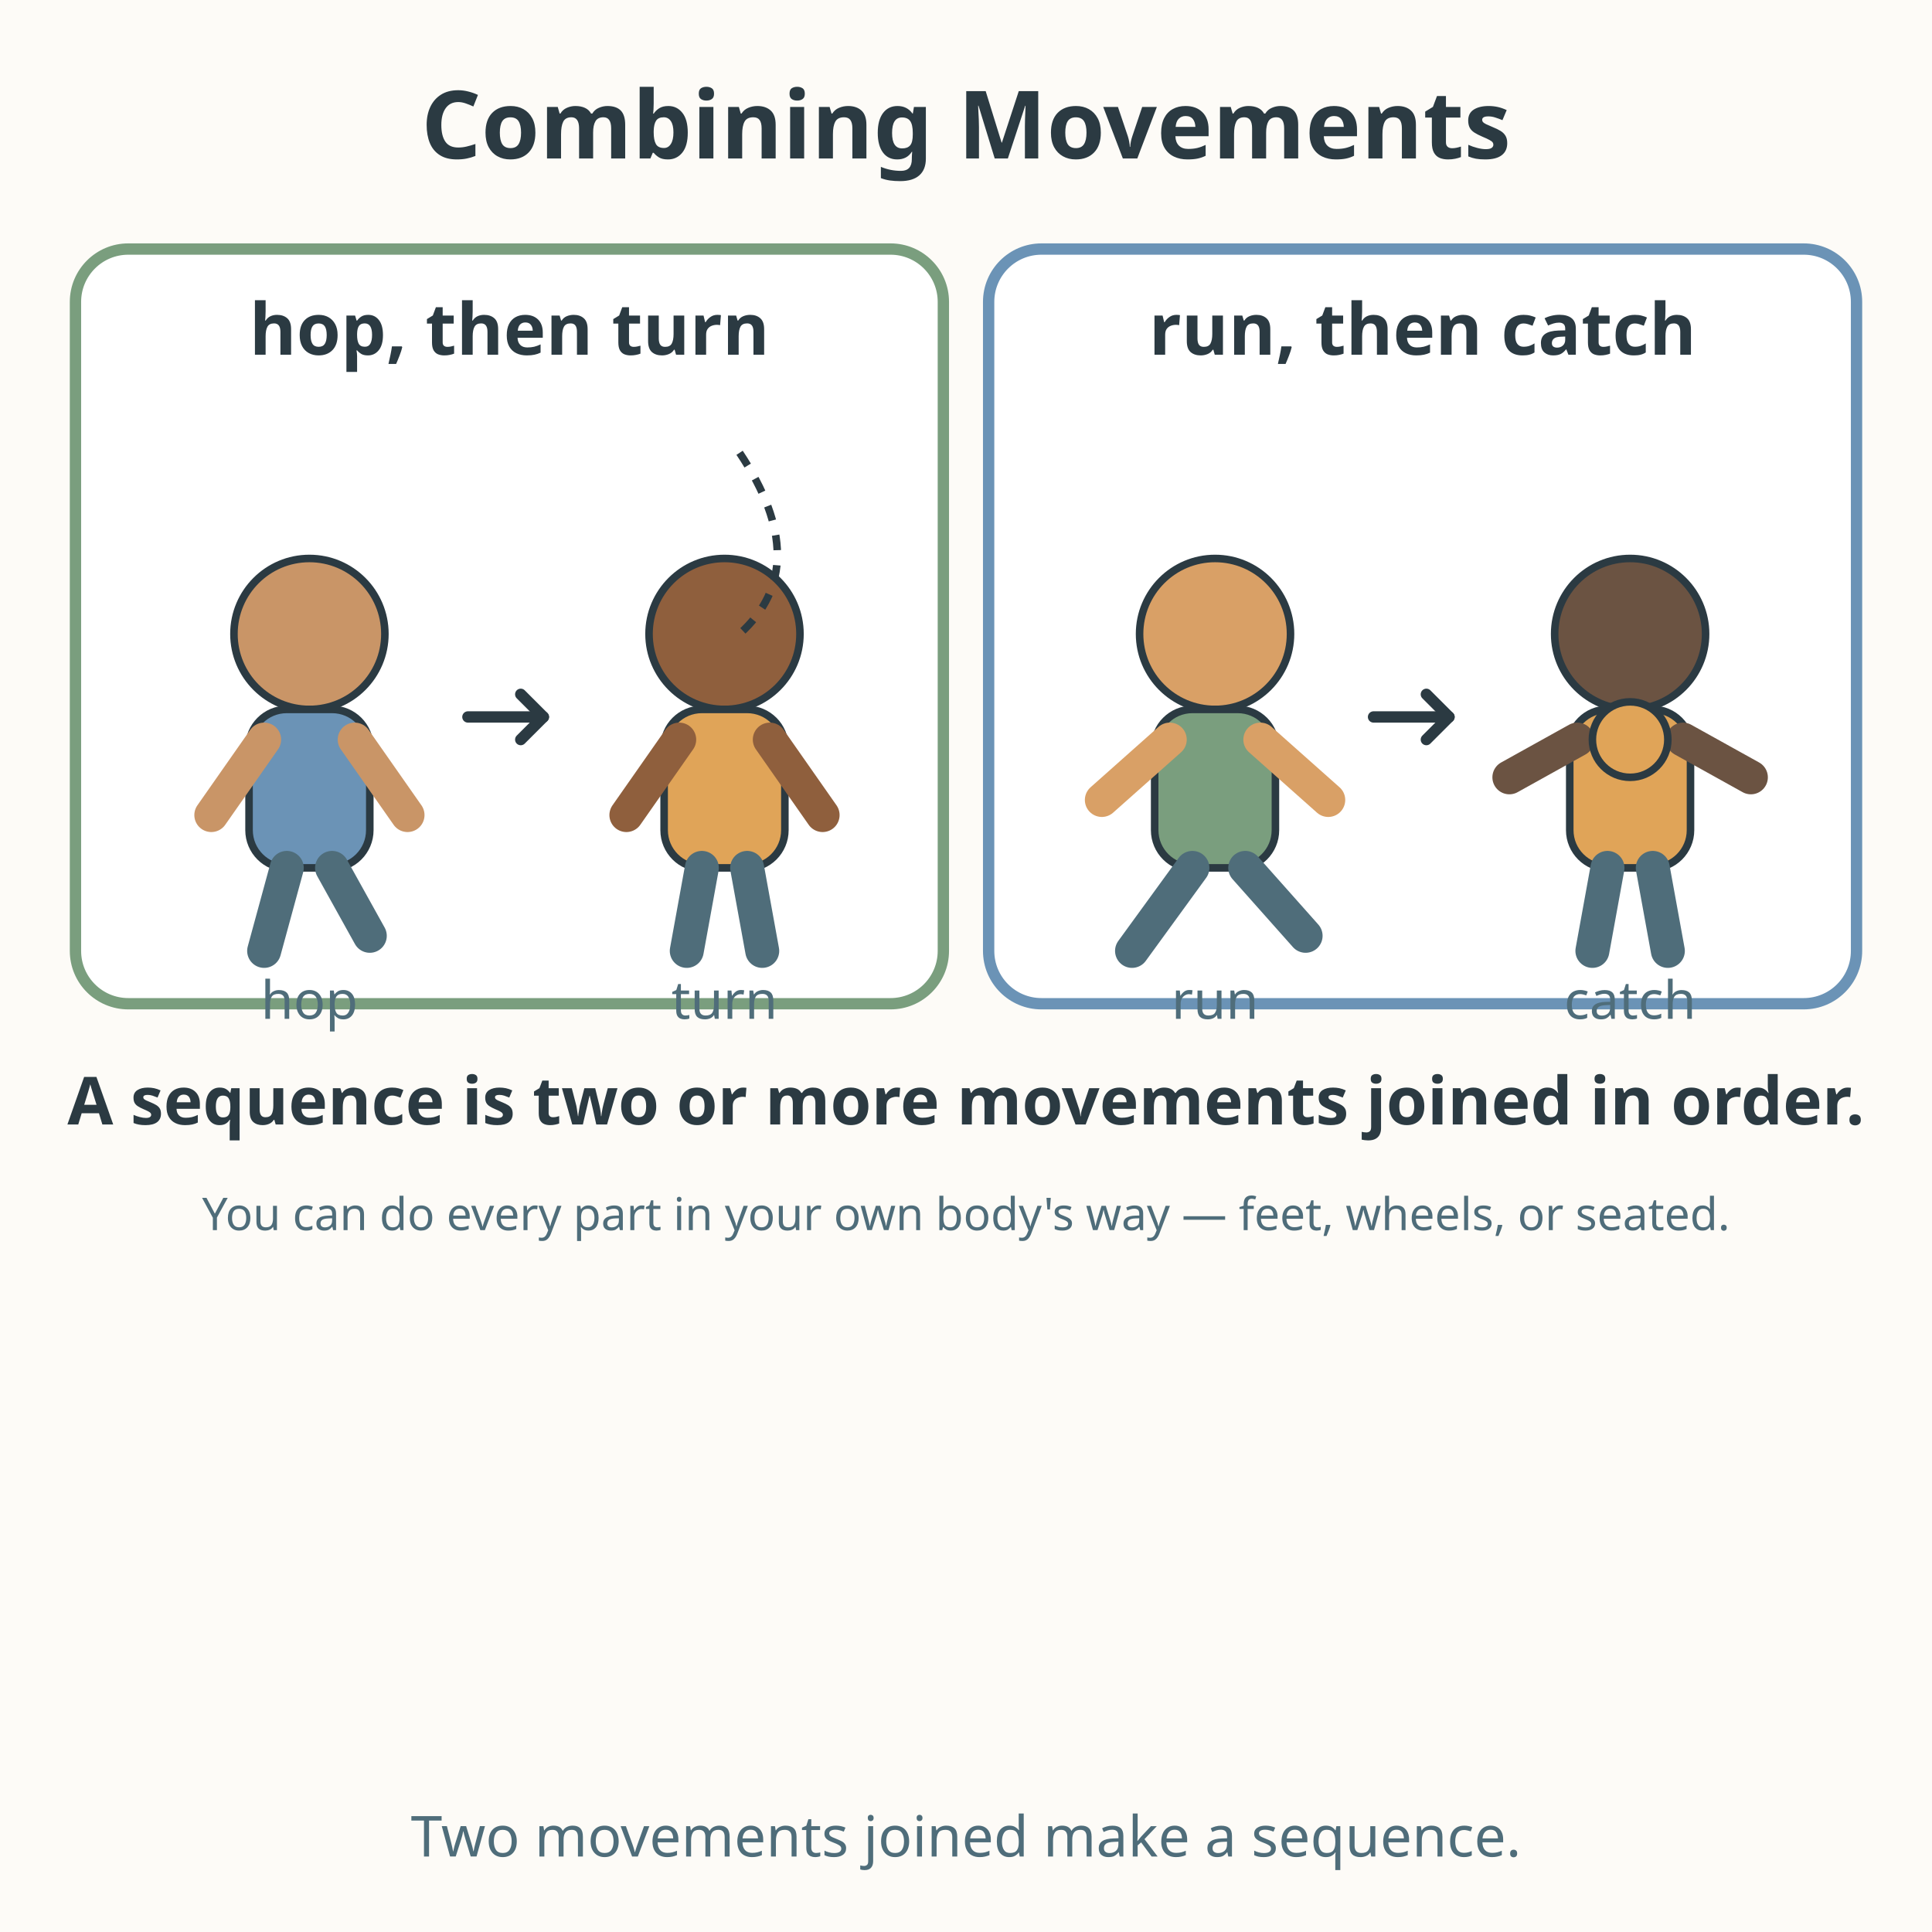
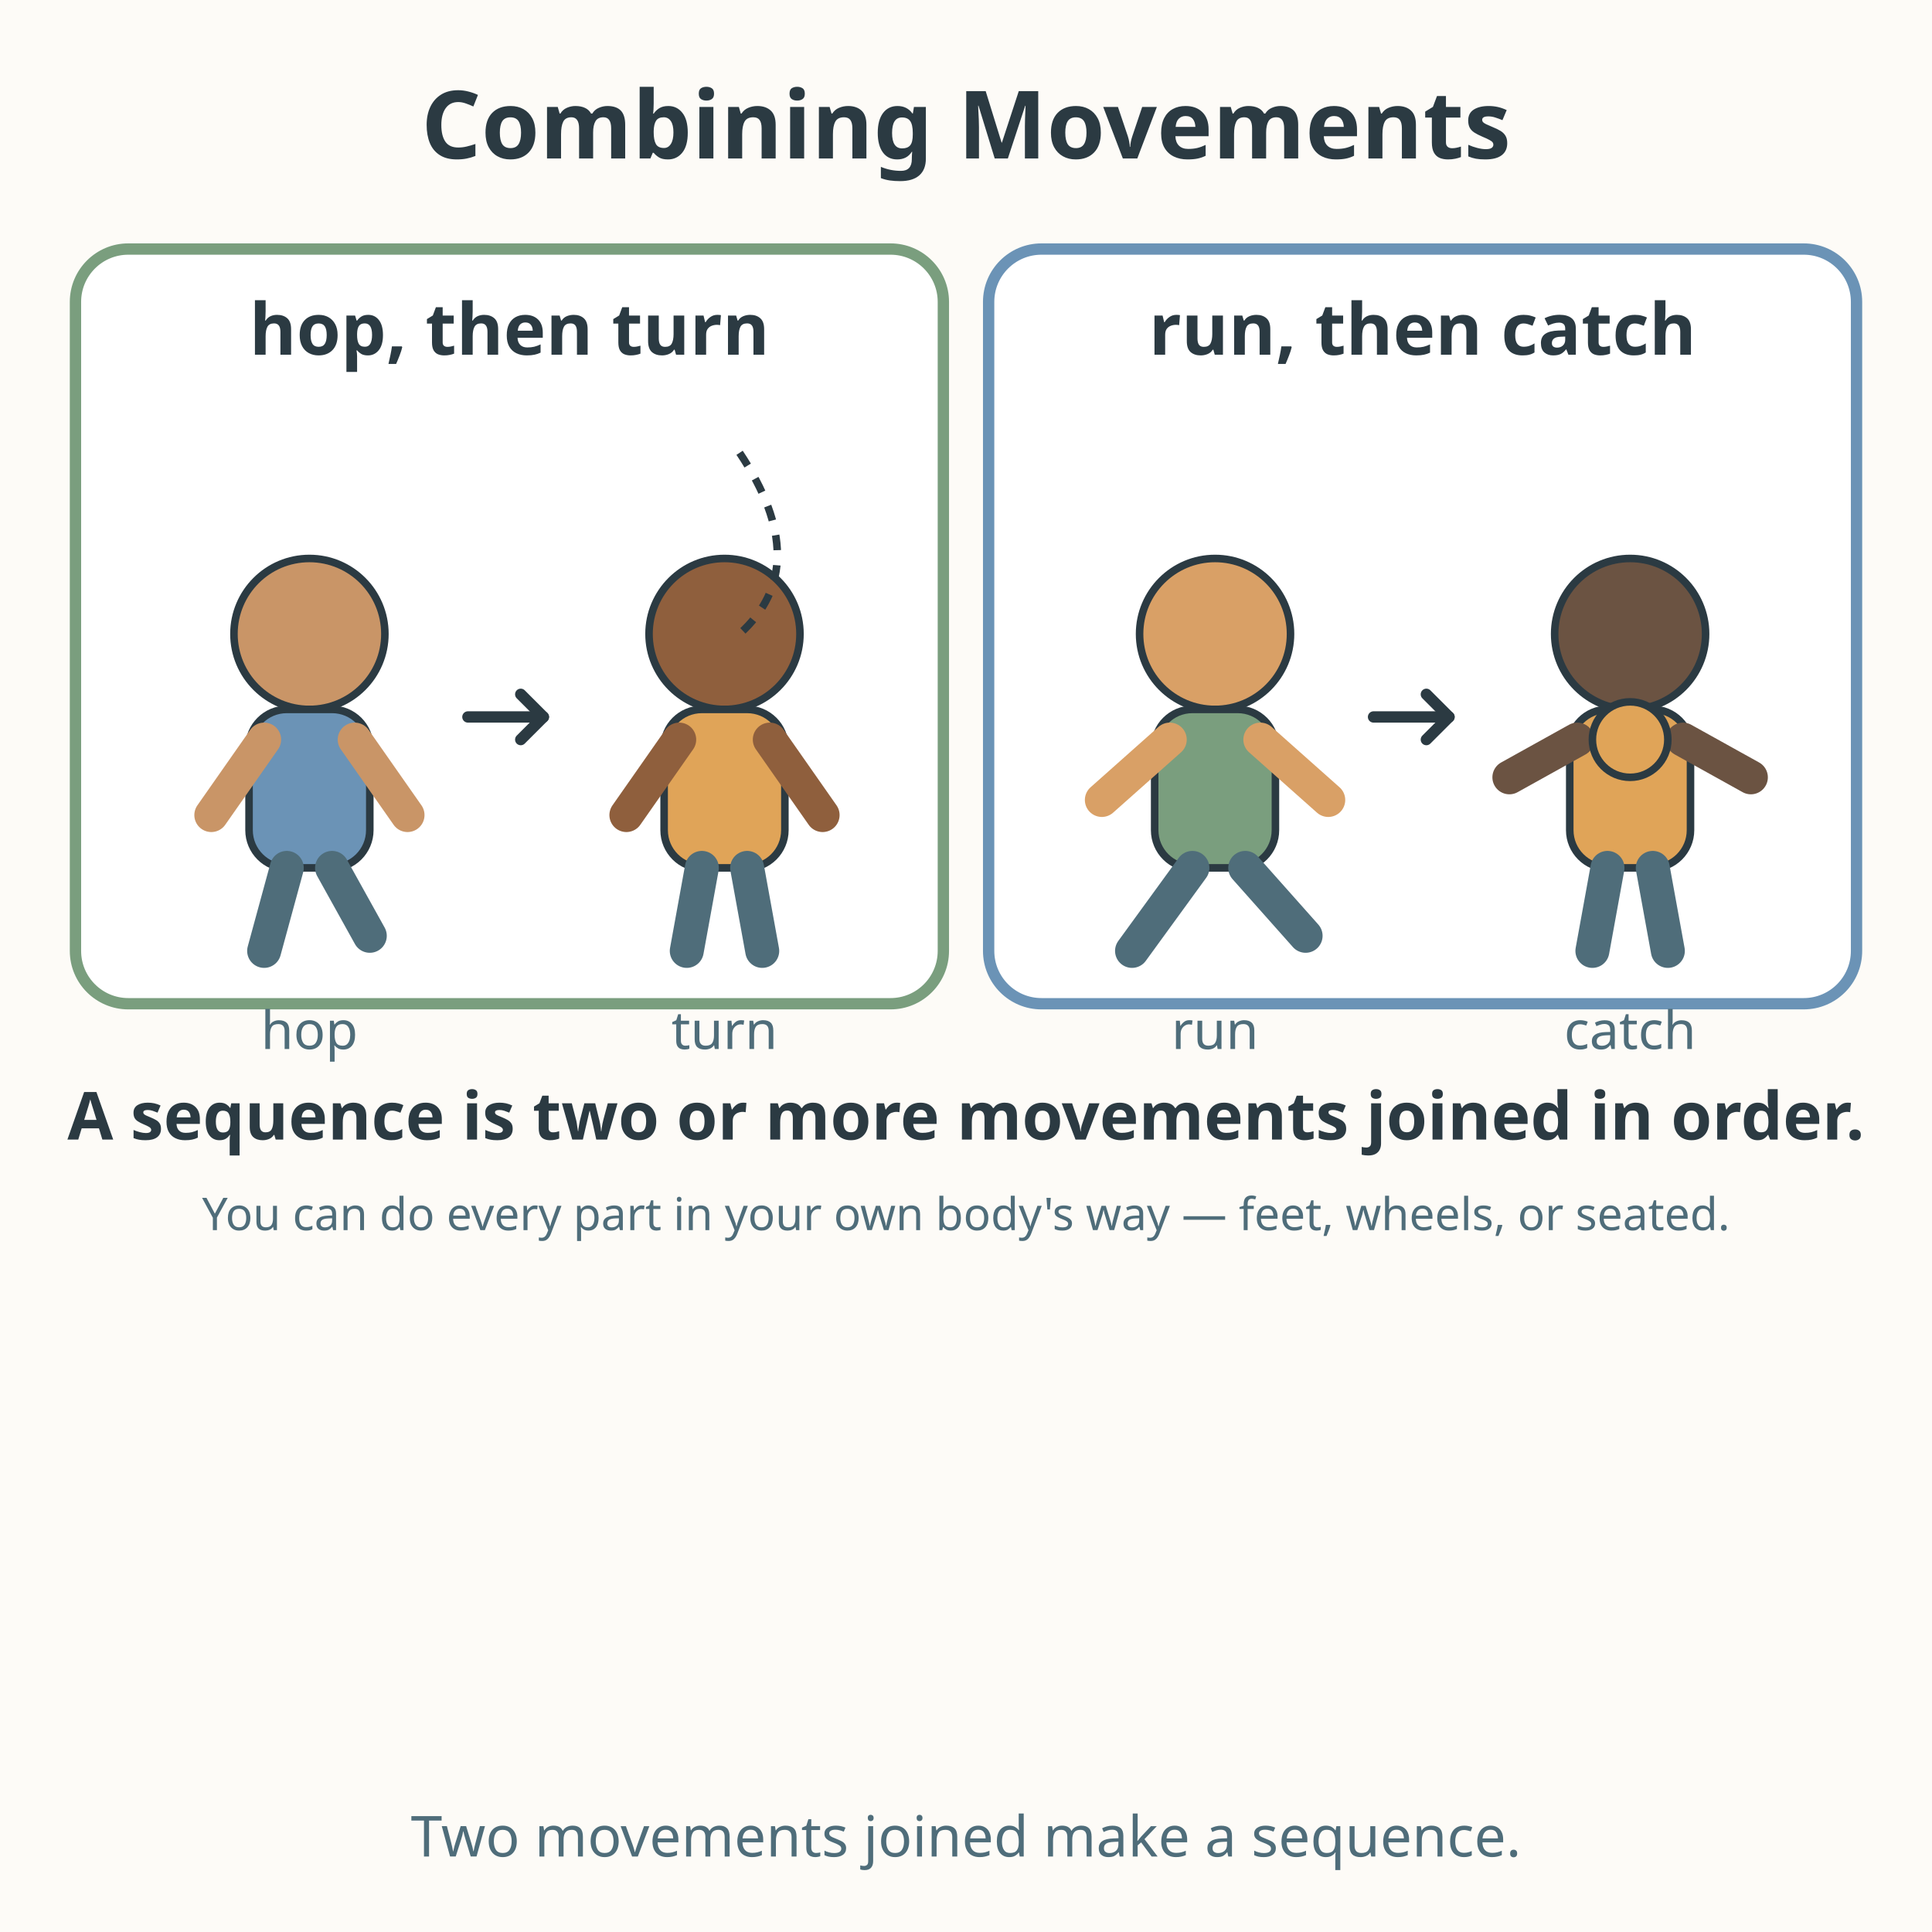
<svg xmlns="http://www.w3.org/2000/svg" viewBox="0 0 512 512" role="img" aria-labelledby="title-L-02-002-05-combining-movements desc-L-02-002-05-combining-movements">
  <rect width="512" height="512" fill="#fdfbf7" />
  <text x="256" y="42" text-anchor="middle" font-family="sans-serif" font-size="25" font-weight="bold" fill="#2b3a42">Combining Movements</text>
  <g>
    <rect x="20" y="66" width="230" height="200" rx="14" fill="#ffffff" stroke="#7a9e7e" stroke-width="3" />
    <text x="135" y="94" text-anchor="middle" font-family="sans-serif" font-size="19" font-weight="bold" fill="#2b3a42">hop, then turn</text>
    <circle cx="82" cy="168" r="20" fill="#c99567" stroke="#2b3a42" stroke-width="2" />
    <rect x="66" y="188" width="32" height="42" rx="10" fill="#6b93b6" stroke="#2b3a42" stroke-width="2" />
    <line x1="70" y1="196" x2="56" y2="216" stroke="#c99567" stroke-width="9" stroke-linecap="round" />
    <line x1="94" y1="196" x2="108" y2="216" stroke="#c99567" stroke-width="9" stroke-linecap="round" />
    <line x1="76" y1="230" x2="70" y2="252" stroke="#4f6d7a" stroke-width="9" stroke-linecap="round" />
    <line x1="88" y1="230" x2="98" y2="248" stroke="#4f6d7a" stroke-width="9" stroke-linecap="round" />
-     <text x="82" y="270" text-anchor="middle" font-family="sans-serif" font-size="14" fill="#4f6d7a">hop</text>
+     <text x="82" y="278" text-anchor="middle" font-family="sans-serif" font-size="14" fill="#4f6d7a">hop</text>
    <path d="M124 190 L144 190" stroke="#2b3a42" stroke-width="3" stroke-linecap="round" />
    <path d="M138 184 L144 190 L138 196" fill="none" stroke="#2b3a42" stroke-width="3" stroke-linecap="round" stroke-linejoin="round" />
    <circle cx="192" cy="168" r="20" fill="#8f5f3d" stroke="#2b3a42" stroke-width="2" />
    <rect x="176" y="188" width="32" height="42" rx="10" fill="#e0a458" stroke="#2b3a42" stroke-width="2" />
    <line x1="180" y1="196" x2="166" y2="216" stroke="#8f5f3d" stroke-width="9" stroke-linecap="round" />
    <line x1="204" y1="196" x2="218" y2="216" stroke="#8f5f3d" stroke-width="9" stroke-linecap="round" />
    <line x1="186" y1="230" x2="182" y2="252" stroke="#4f6d7a" stroke-width="9" stroke-linecap="round" />
    <line x1="198" y1="230" x2="202" y2="252" stroke="#4f6d7a" stroke-width="9" stroke-linecap="round" />
    <path d="M196 120 Q216 150 196 168" fill="none" stroke="#2b3a42" stroke-width="2" stroke-dasharray="4 4" />
-     <text x="192" y="270" text-anchor="middle" font-family="sans-serif" font-size="14" fill="#4f6d7a">turn</text>
+     <text x="192" y="278" text-anchor="middle" font-family="sans-serif" font-size="14" fill="#4f6d7a">turn</text>
  </g>
  <g>
    <rect x="262" y="66" width="230" height="200" rx="14" fill="#ffffff" stroke="#6b93b6" stroke-width="3" />
    <text x="377" y="94" text-anchor="middle" font-family="sans-serif" font-size="19" font-weight="bold" fill="#2b3a42">run, then catch</text>
    <circle cx="322" cy="168" r="20" fill="#d9a066" stroke="#2b3a42" stroke-width="2" />
    <rect x="306" y="188" width="32" height="42" rx="10" fill="#7a9e7e" stroke="#2b3a42" stroke-width="2" />
    <line x1="310" y1="196" x2="292" y2="212" stroke="#d9a066" stroke-width="9" stroke-linecap="round" />
    <line x1="334" y1="196" x2="352" y2="212" stroke="#d9a066" stroke-width="9" stroke-linecap="round" />
    <line x1="316" y1="230" x2="300" y2="252" stroke="#4f6d7a" stroke-width="9" stroke-linecap="round" />
    <line x1="330" y1="230" x2="346" y2="248" stroke="#4f6d7a" stroke-width="9" stroke-linecap="round" />
-     <text x="322" y="270" text-anchor="middle" font-family="sans-serif" font-size="14" fill="#4f6d7a">run</text>
+     <text x="322" y="278" text-anchor="middle" font-family="sans-serif" font-size="14" fill="#4f6d7a">run</text>
    <path d="M364 190 L384 190" stroke="#2b3a42" stroke-width="3" stroke-linecap="round" />
    <path d="M378 184 L384 190 L378 196" fill="none" stroke="#2b3a42" stroke-width="3" stroke-linecap="round" stroke-linejoin="round" />
    <circle cx="432" cy="168" r="20" fill="#6b5342" stroke="#2b3a42" stroke-width="2" />
    <rect x="416" y="188" width="32" height="42" rx="10" fill="#e0a458" stroke="#2b3a42" stroke-width="2" />
    <line x1="418" y1="196" x2="400" y2="206" stroke="#6b5342" stroke-width="9" stroke-linecap="round" />
    <line x1="446" y1="196" x2="464" y2="206" stroke="#6b5342" stroke-width="9" stroke-linecap="round" />
    <circle cx="432" cy="196" r="10" fill="#e0a458" stroke="#2b3a42" stroke-width="2" />
    <line x1="426" y1="230" x2="422" y2="252" stroke="#4f6d7a" stroke-width="9" stroke-linecap="round" />
    <line x1="438" y1="230" x2="442" y2="252" stroke="#4f6d7a" stroke-width="9" stroke-linecap="round" />
-     <text x="432" y="270" text-anchor="middle" font-family="sans-serif" font-size="14" fill="#4f6d7a">catch</text>
+     <text x="432" y="278" text-anchor="middle" font-family="sans-serif" font-size="14" fill="#4f6d7a">catch</text>
  </g>
-   <text x="256" y="298" text-anchor="middle" font-family="sans-serif" font-size="17.6" font-weight="bold" fill="#2b3a42">A sequence is two or more movements joined in order.</text>
+   <text x="256" y="302" text-anchor="middle" font-family="sans-serif" font-size="17.6" font-weight="bold" fill="#2b3a42">A sequence is two or more movements joined in order.</text>
  <text x="256" y="326" text-anchor="middle" font-family="sans-serif" font-size="12" fill="#4f6d7a">You can do every part in your own body's way — feet, wheels, or seated.</text>
  <text x="256" y="492" text-anchor="middle" font-family="sans-serif" font-size="15" fill="#4f6d7a">Two movements joined make a sequence.</text>
</svg>
